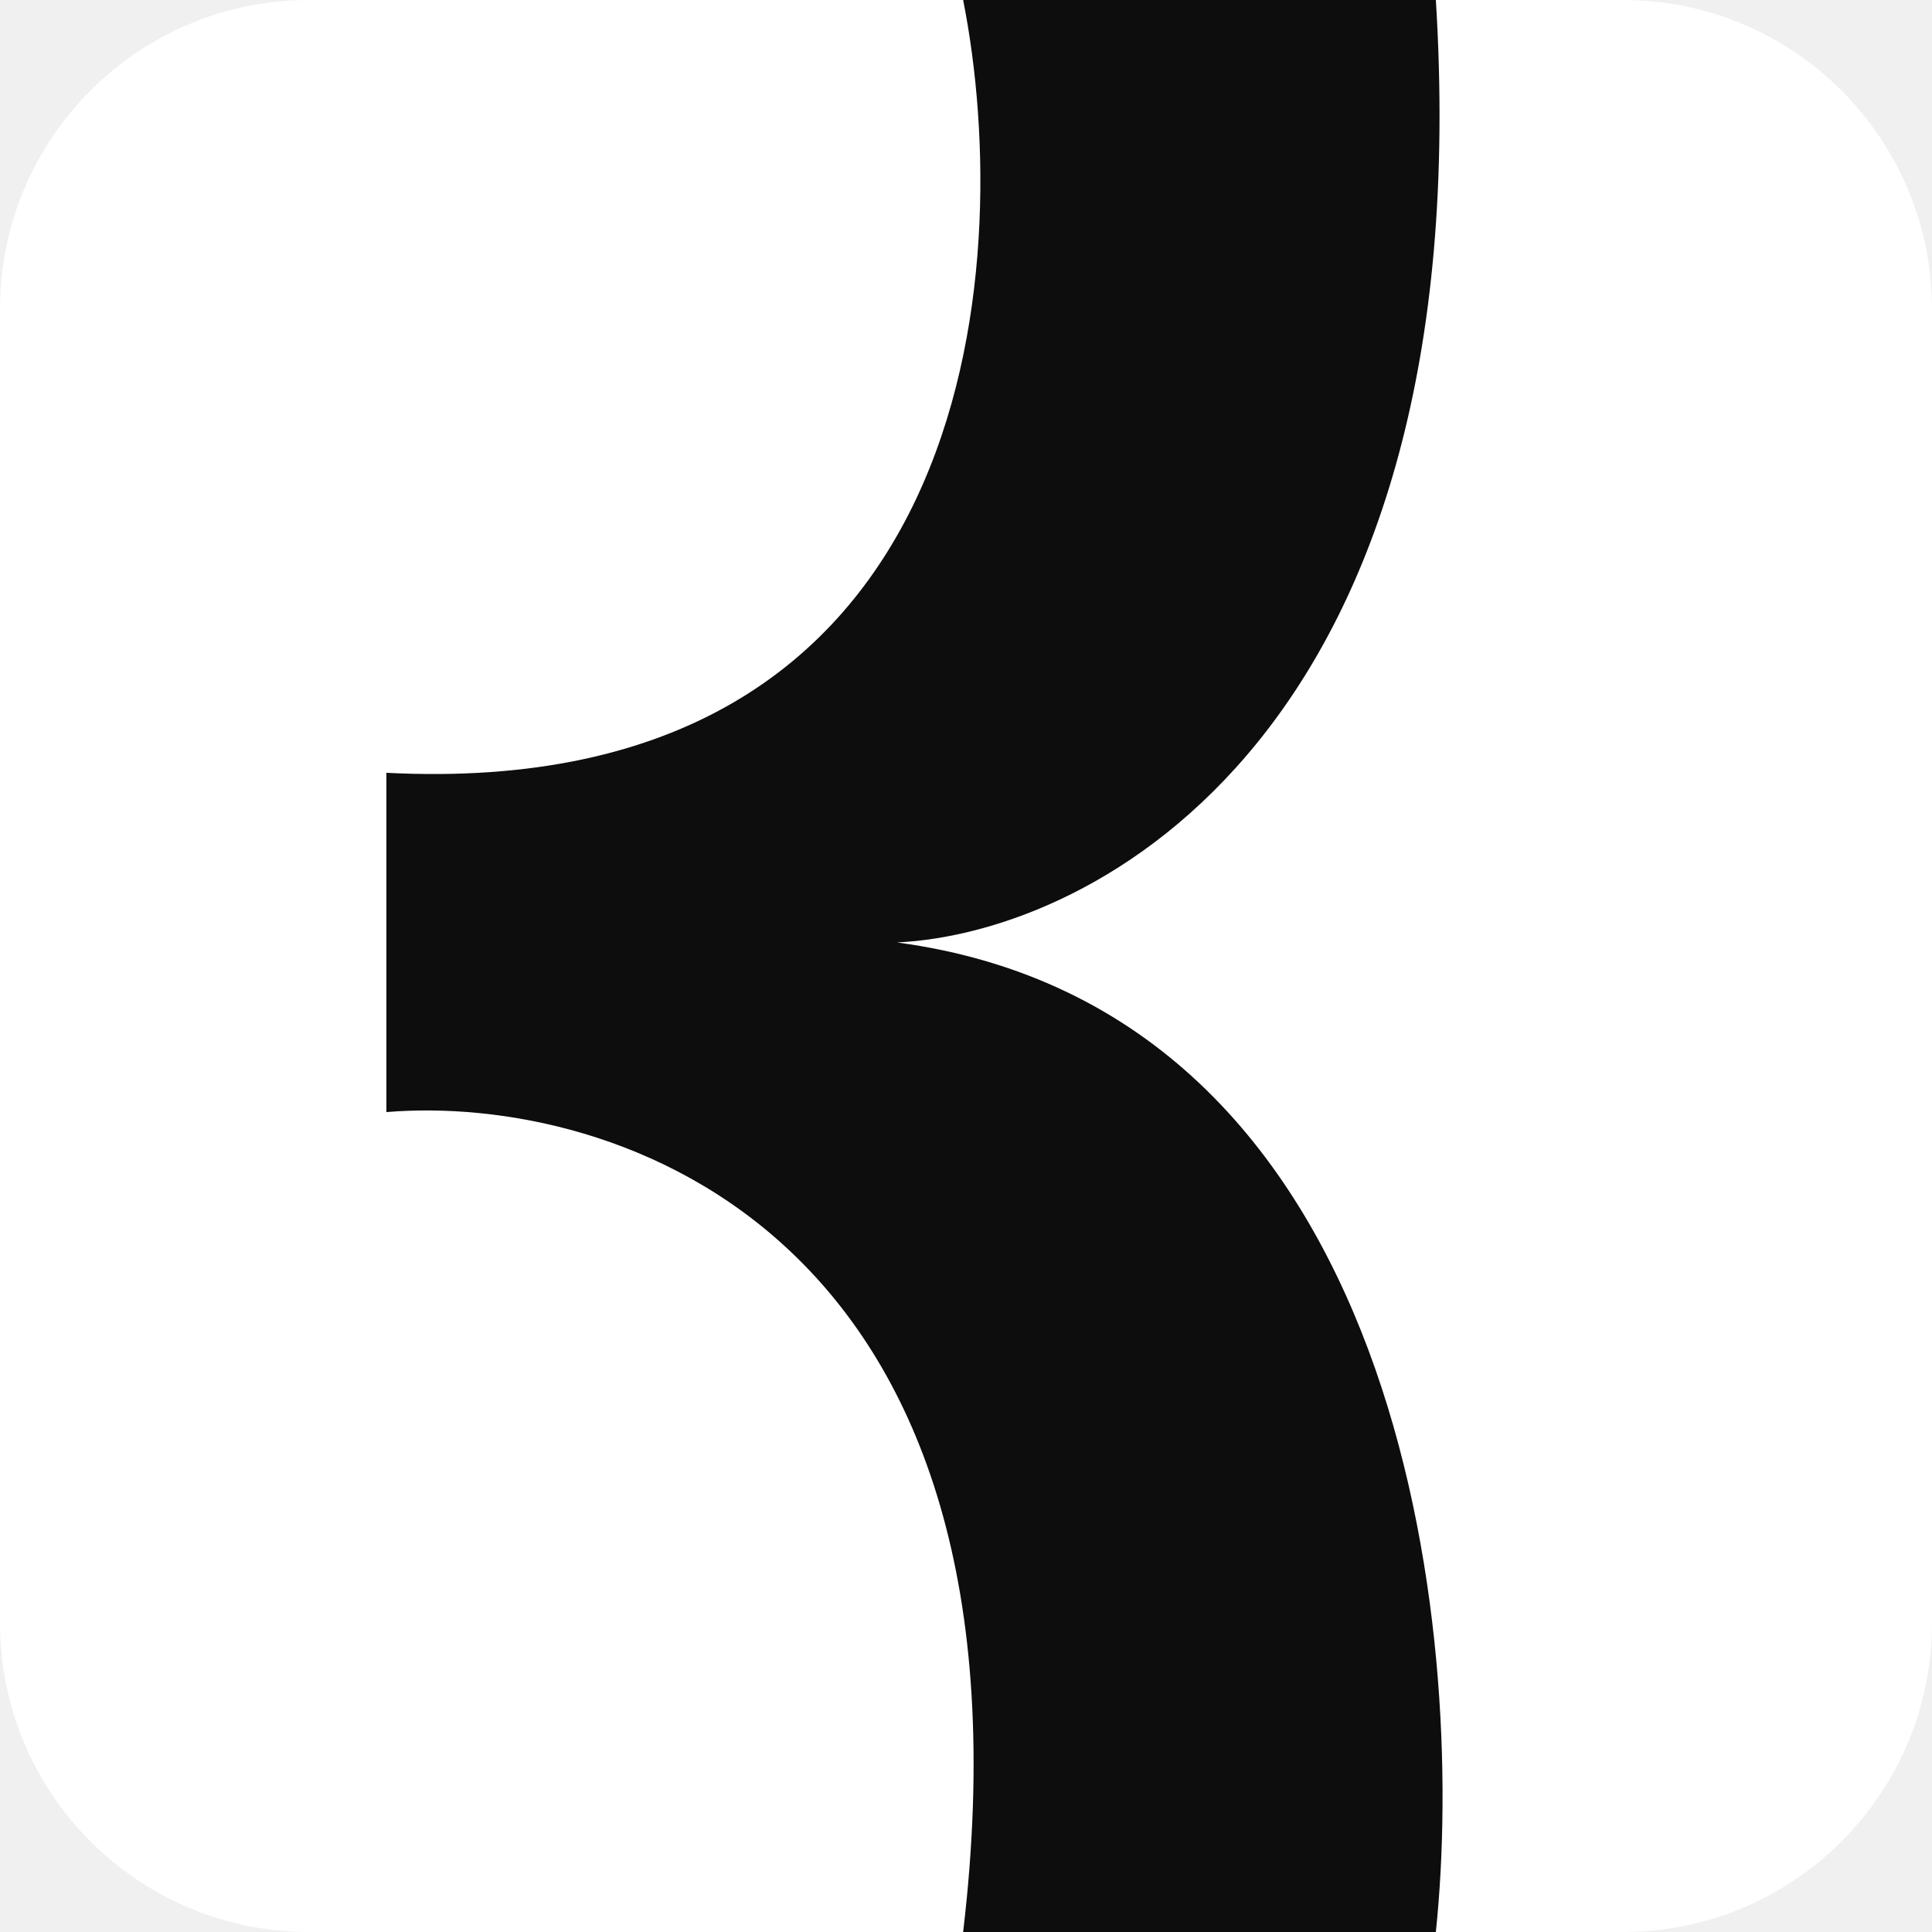
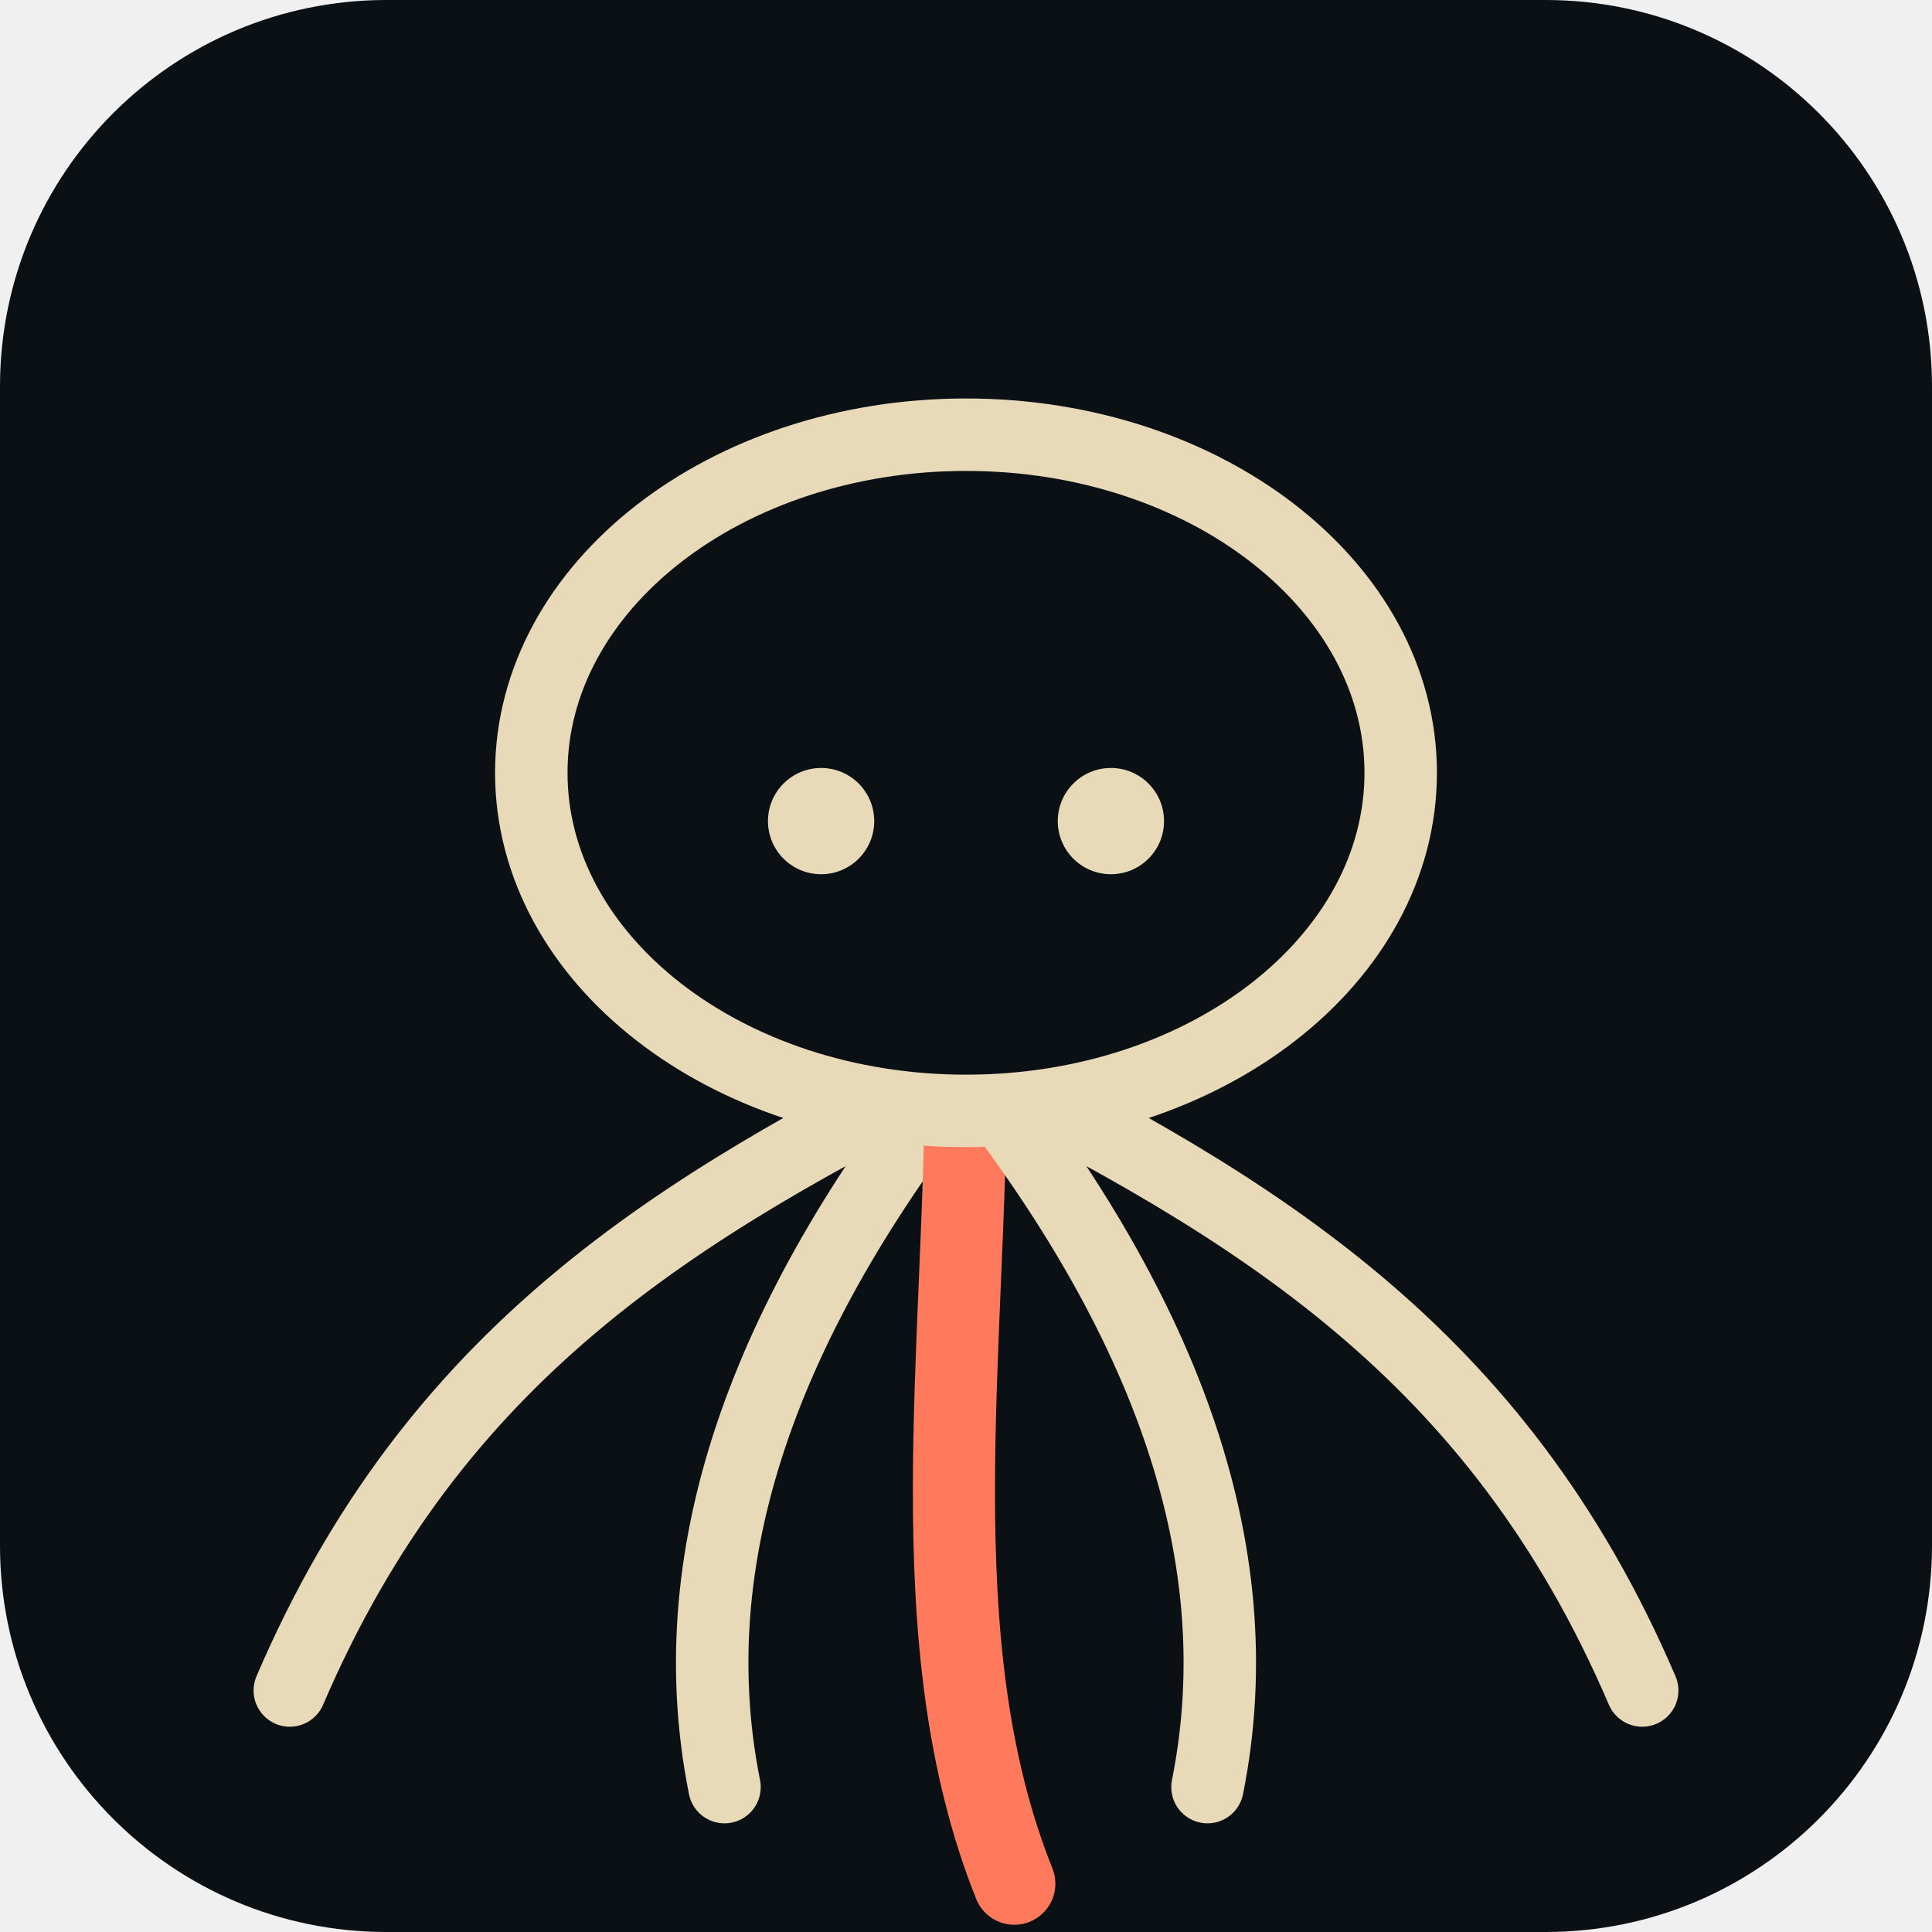
- <svg xmlns="http://www.w3.org/2000/svg" width="200" height="200" viewBox="0 0 200 200" fill="none">
-   <rect width="200" height="200" rx="32" fill="white" />
-   <path d="M40 80C101.073 83.122 105.249 27.968 99.703 0H148.639C153.337 75.707 113.405 96.585 92.852 97.561C145.312 104.585 151.902 168.78 148.639 200H99.703C108.315 127.415 63.49 113.171 40 115.122V80Z" fill="#0D0D0D" />
+ <svg xmlns="http://www.w3.org/2000/svg" width="80" height="80" viewBox="0 0 80 80" role="img" aria-label="tracebase.ink">
+   <rect width="80" height="80" rx="16" fill="#0a1014" />
+   <path d="M 40 44 C 28 50, 18 56, 12 70" stroke="#e8d9b8" stroke-width="3" fill="none" stroke-linecap="round" />
+   <path d="M 40 44 C 32 54, 28 64, 30 74" stroke="#e8d9b8" stroke-width="3" fill="none" stroke-linecap="round" />
+   <path d="M 40 44 C 40 56, 38 68, 42 78" stroke="#ff7a5c" stroke-width="3.4" fill="none" stroke-linecap="round" />
+   <path d="M 40 44 C 48 54, 52 64, 50 74" stroke="#e8d9b8" stroke-width="3" fill="none" stroke-linecap="round" />
+   <path d="M 40 44 C 52 50, 62 56, 68 70" stroke="#e8d9b8" stroke-width="3" fill="none" stroke-linecap="round" />
+   <ellipse cx="40" cy="32" rx="18" ry="14" fill="#0a1014" stroke="#e8d9b8" stroke-width="3" />
+   <circle cx="34" cy="34" r="2.2" fill="#e8d9b8" />
+   <circle cx="46" cy="34" r="2.2" fill="#e8d9b8" />
</svg>
